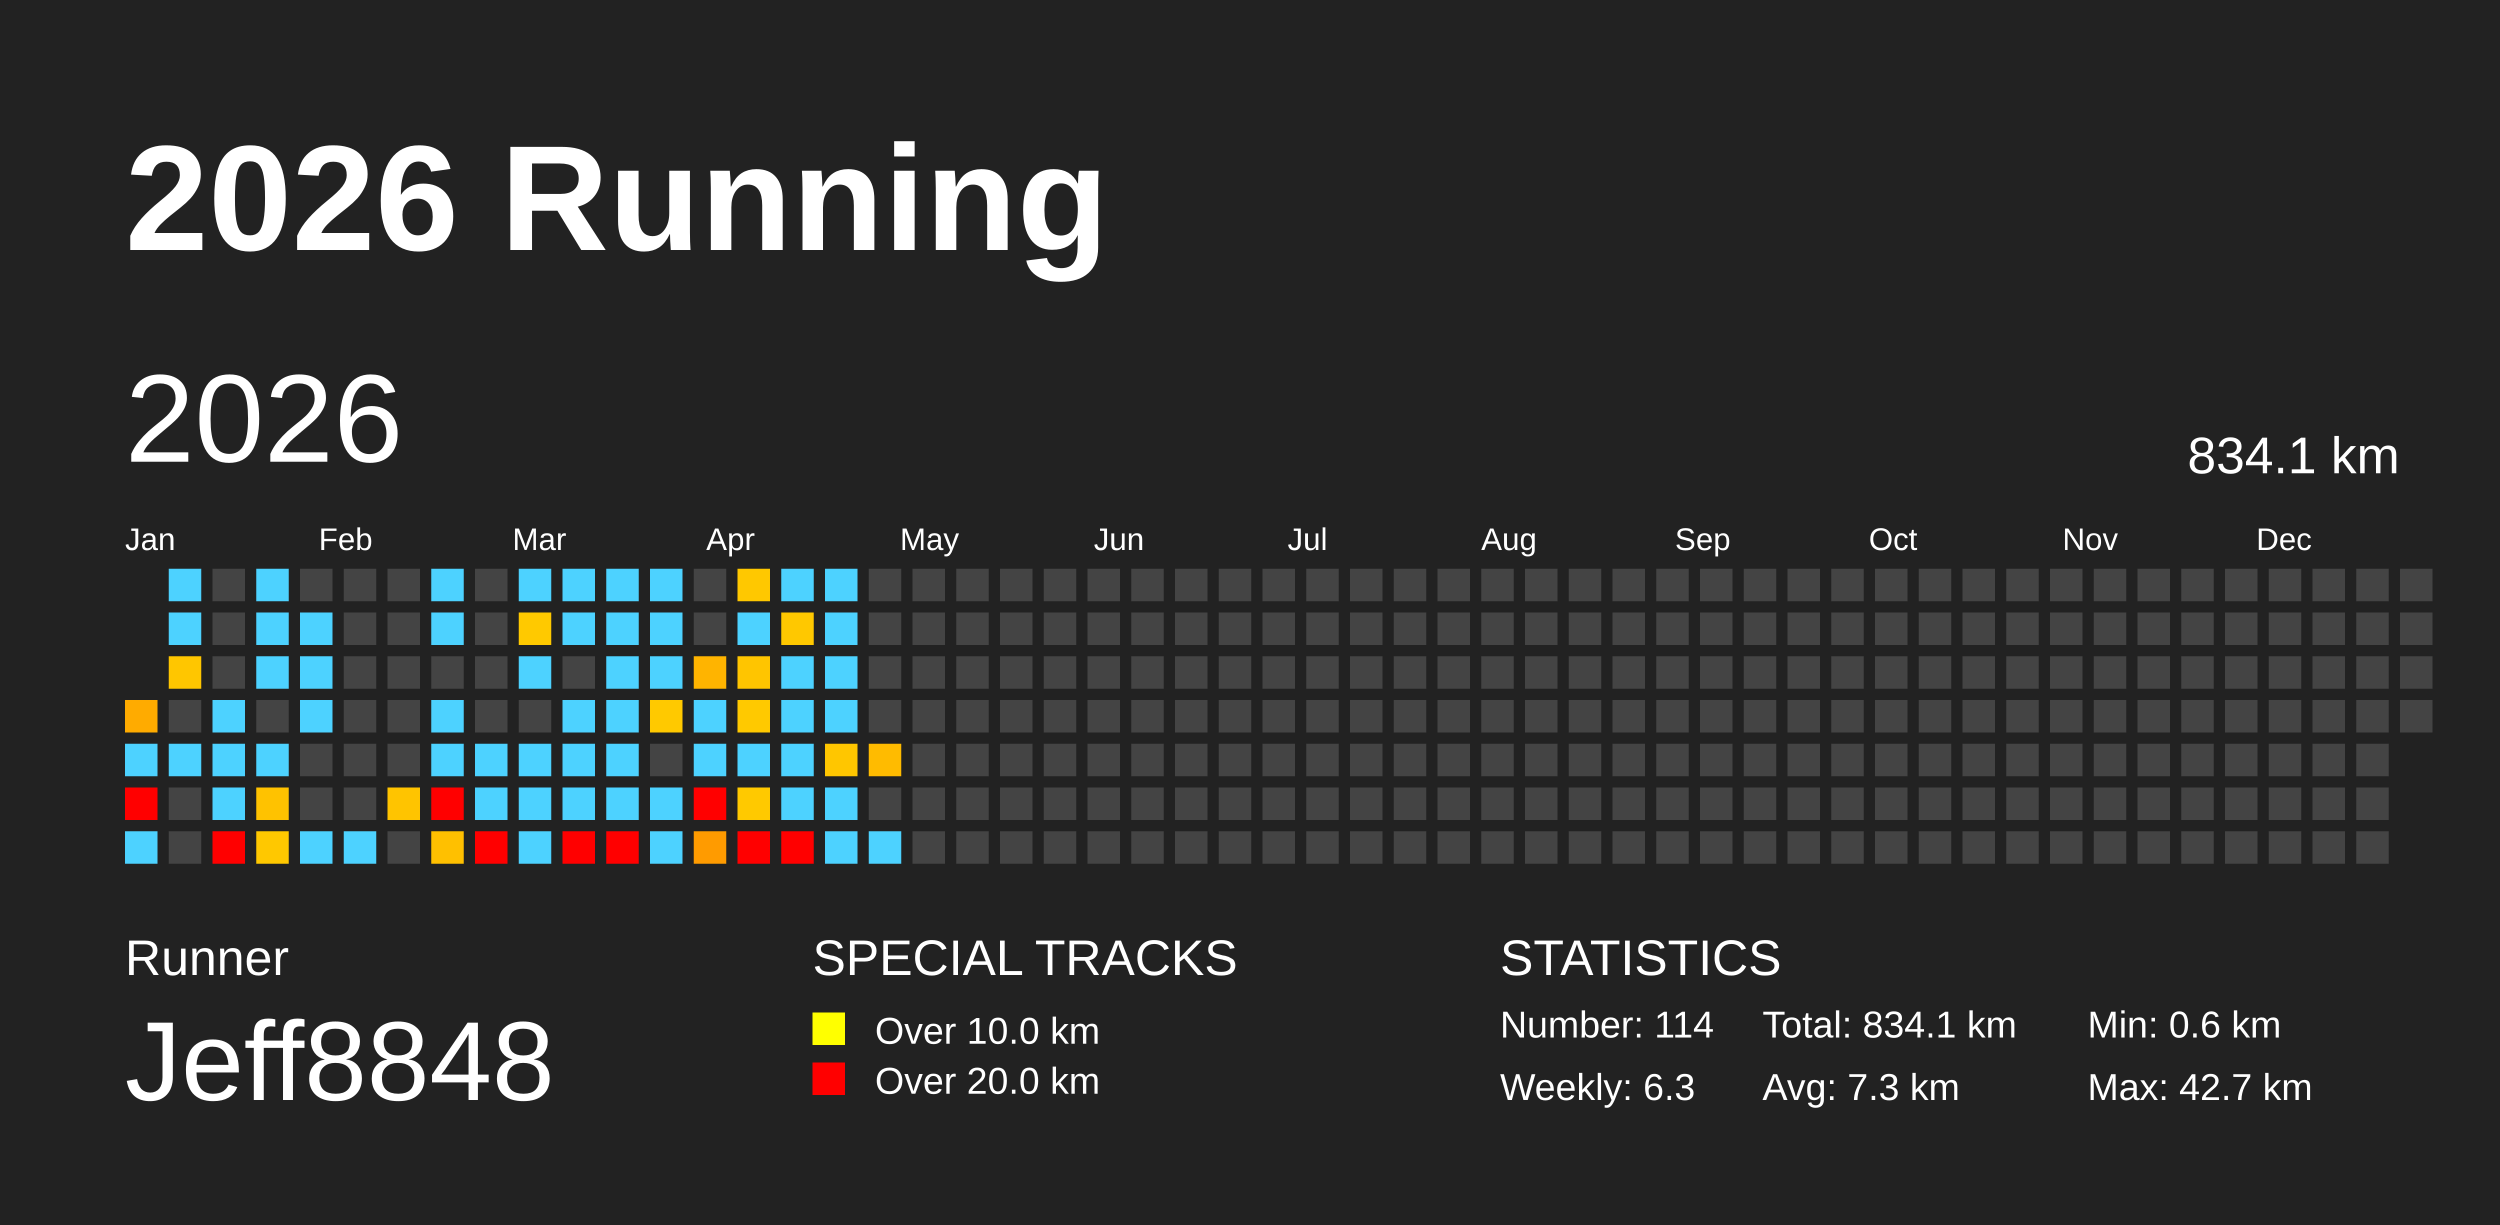
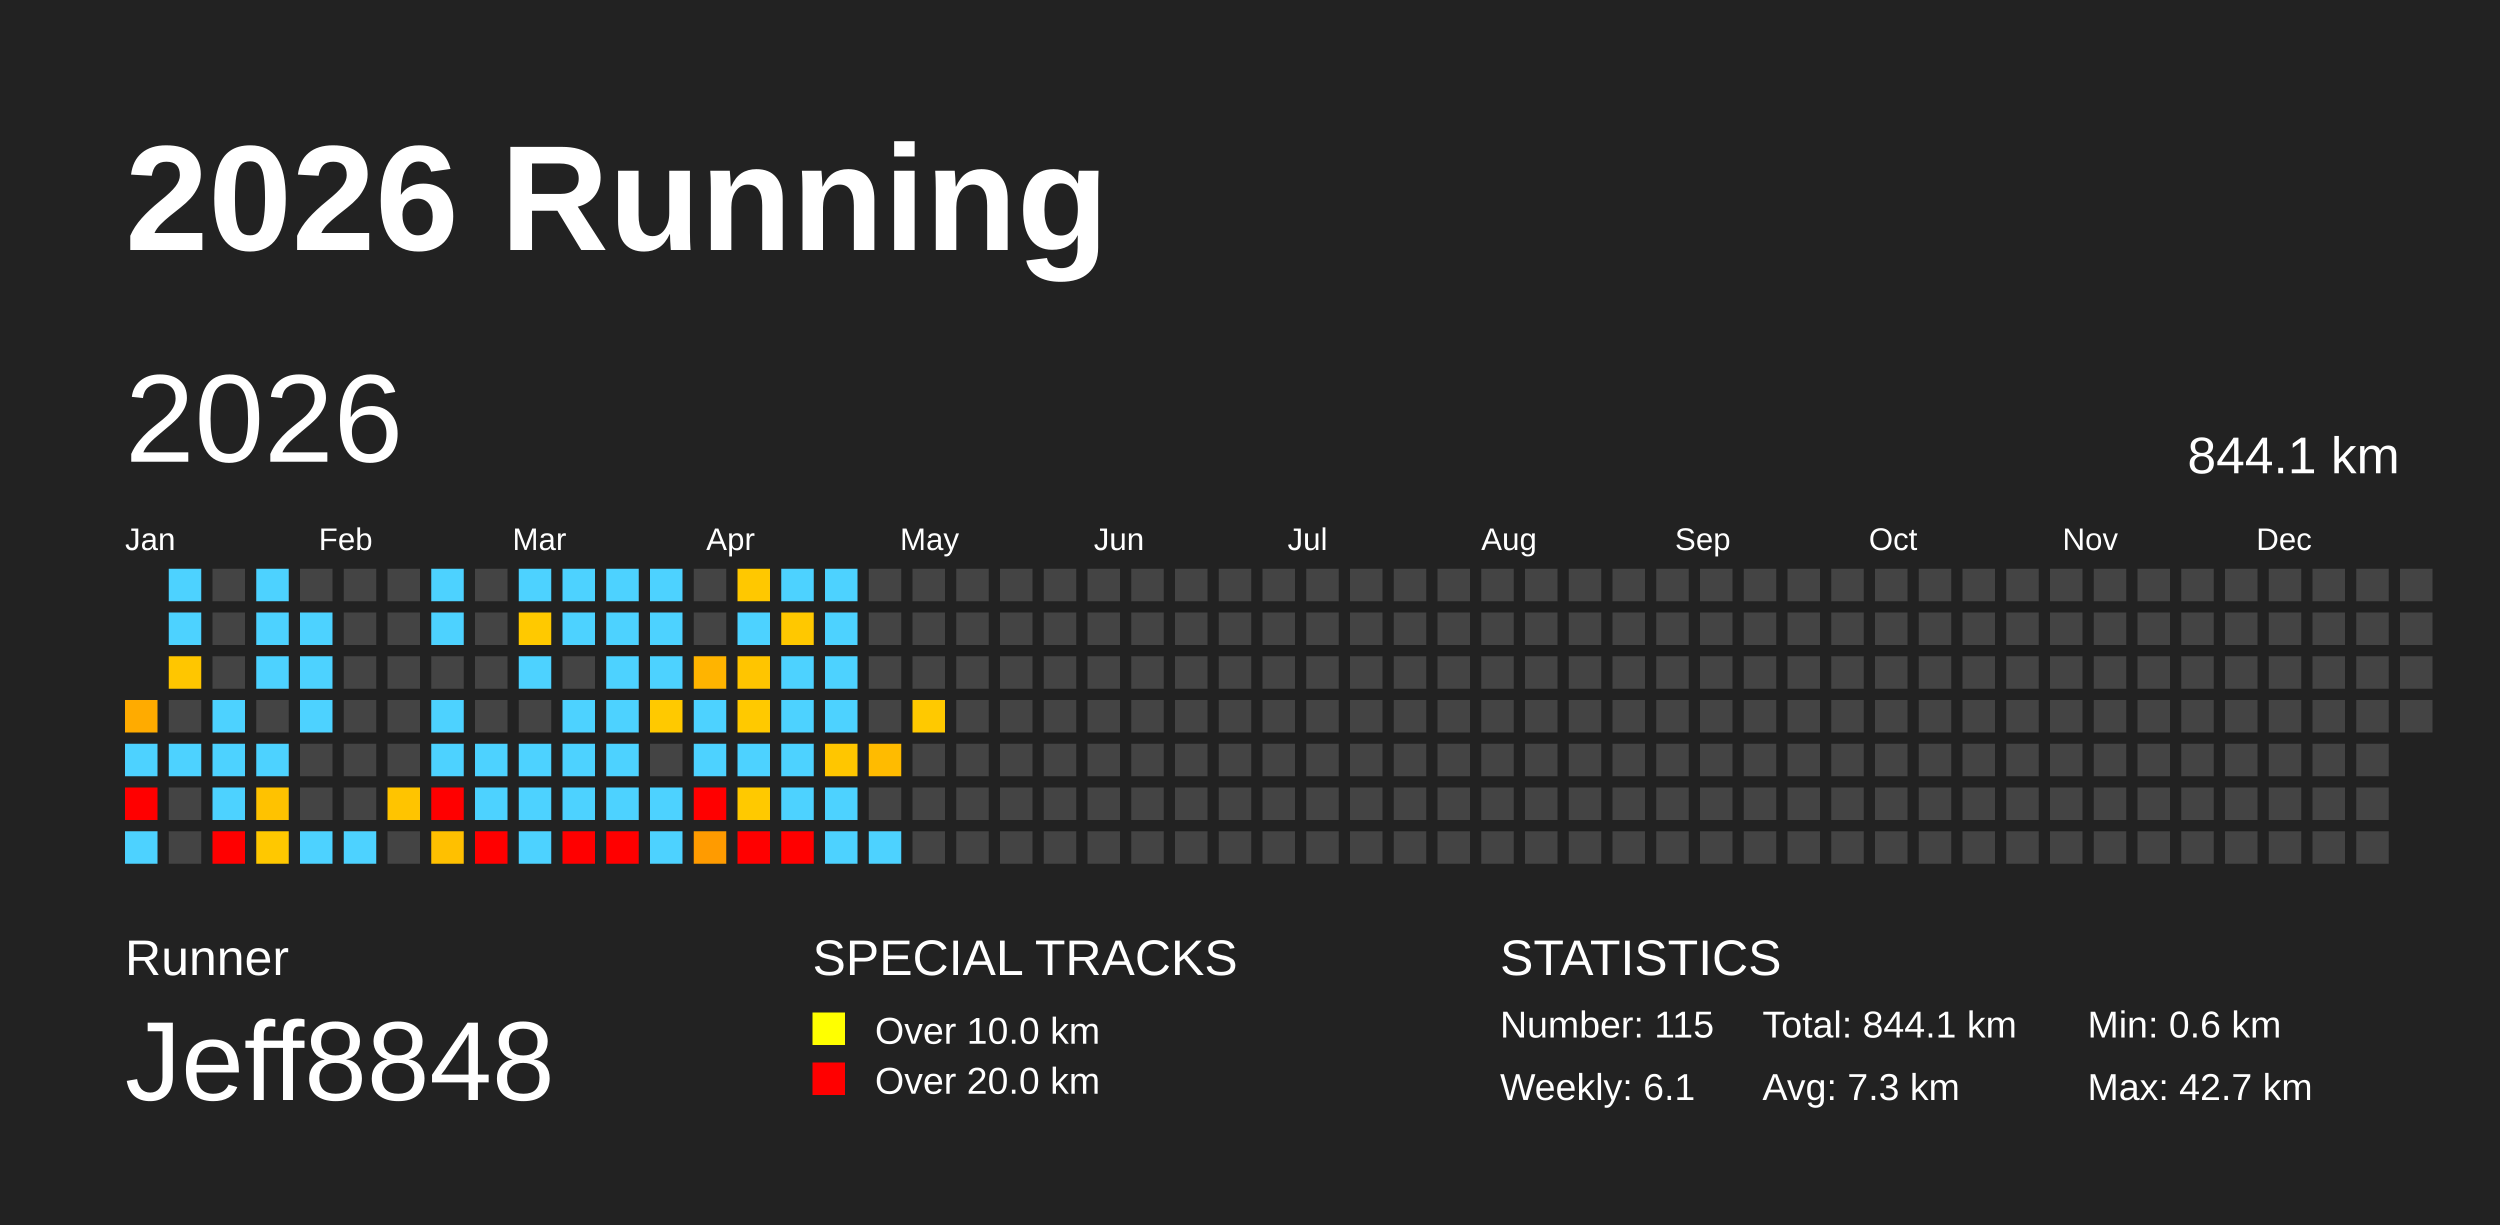
<svg xmlns="http://www.w3.org/2000/svg" baseProfile="full" height="98mm" version="1.1" viewBox="0,0,200,98" width="200mm">
  <defs />
  <rect fill="#222222" height="98" width="200" x="0" y="0" />
  <text fill="#FFFFFF" style="font-size:12px; font-family:Arial; font-weight:bold;" x="10" y="20">2026 Running</text>
  <text fill="#FFFFFF" style="font-size:4px; font-family:Arial" x="10" y="78">Runner</text>
  <text fill="#FFFFFF" style="font-size:9px; font-family:Arial" x="10" y="88">Jeff8848</text>
  <text fill="#FFFFFF" style="font-size:4px; font-family:Arial" x="65" y="78">SPECIAL TRACKS</text>
  <rect fill="yellow" height="2.6" width="2.6" x="65" y="81" />
  <text fill="#FFFFFF" style="font-size:3px; font-family:Arial" x="70" y="83.5">Over 10.0 km</text>
  <rect fill="red" height="2.6" width="2.6" x="65" y="85" />
  <text fill="#FFFFFF" style="font-size:3px; font-family:Arial" x="70" y="87.5">Over 20.0 km</text>
  <text fill="#FFFFFF" style="font-size:4px; font-family:Arial" x="120" y="78">STATISTICS</text>
-   <text fill="#FFFFFF" style="font-size:3px; font-family:Arial" x="120" y="83">Number: 114</text>
-   <text fill="#FFFFFF" style="font-size:3px; font-family:Arial" x="120" y="88">Weekly: 6.3</text>
-   <text fill="#FFFFFF" style="font-size:3px; font-family:Arial" x="141" y="83">Total: 834.1 km</text>
+   <text fill="#FFFFFF" style="font-size:3px; font-family:Arial" x="120" y="83">Number: 115</text>
+   <text fill="#FFFFFF" style="font-size:3px; font-family:Arial" x="120" y="88">Weekly: 6.1</text>
+   <text fill="#FFFFFF" style="font-size:3px; font-family:Arial" x="141" y="83">Total: 844.1 km</text>
  <text fill="#FFFFFF" style="font-size:3px; font-family:Arial" x="141" y="88">Avg: 7.3 km</text>
  <text fill="#FFFFFF" style="font-size:3px; font-family:Arial" x="167" y="83">Min: 0.6 km</text>
  <text fill="#FFFFFF" style="font-size:3px; font-family:Arial" x="167" y="88">Max: 42.7 km</text>
  <text dominant-baseline="hanging" fill="#FFFFFF" style="font-size:10.0px; font-family:Arial;" x="10" y="30">2026</text>
-   <text dominant-baseline="hanging" fill="#FFFFFF" style="font-size:4.125px; font-family:Arial;" x="175" y="35">834.1 km</text>
+   <text dominant-baseline="hanging" fill="#FFFFFF" style="font-size:4.125px; font-family:Arial;" x="175" y="35">844.1 km</text>
  <text fill="#FFFFFF" style="font-size:2.5px; font-family:Arial" x="10.0" y="44">Jan</text>
  <text fill="#FFFFFF" style="font-size:2.5px; font-family:Arial" x="25.5" y="44">Feb</text>
  <text fill="#FFFFFF" style="font-size:2.5px; font-family:Arial" x="41.0" y="44">Mar</text>
  <text fill="#FFFFFF" style="font-size:2.5px; font-family:Arial" x="56.5" y="44">Apr</text>
  <text fill="#FFFFFF" style="font-size:2.5px; font-family:Arial" x="72.0" y="44">May</text>
  <text fill="#FFFFFF" style="font-size:2.5px; font-family:Arial" x="87.5" y="44">Jun</text>
  <text fill="#FFFFFF" style="font-size:2.5px; font-family:Arial" x="103.0" y="44">Jul</text>
  <text fill="#FFFFFF" style="font-size:2.5px; font-family:Arial" x="118.5" y="44">Aug</text>
  <text fill="#FFFFFF" style="font-size:2.5px; font-family:Arial" x="134.0" y="44">Sep</text>
  <text fill="#FFFFFF" style="font-size:2.5px; font-family:Arial" x="149.5" y="44">Oct</text>
  <text fill="#FFFFFF" style="font-size:2.5px; font-family:Arial" x="165.0" y="44">Nov</text>
  <text fill="#FFFFFF" style="font-size:2.5px; font-family:Arial" x="180.5" y="44">Dec</text>
  <rect fill="#ffab00" height="2.6" width="2.6" x="10.0" y="56.0" />
  <rect fill="#4dd2ff" height="2.6" width="2.6" x="10.0" y="59.5" />
  <rect fill="red" height="2.6" width="2.6" x="10.0" y="63.0" />
  <rect fill="#4dd2ff" height="2.6" width="2.6" x="10.0" y="66.5" />
  <rect fill="#4dd2ff" height="2.6" width="2.6" x="13.5" y="45.5" />
  <rect fill="#4dd2ff" height="2.6" width="2.6" x="13.5" y="49.0" />
  <rect fill="#ffc600" height="2.6" width="2.6" x="13.5" y="52.5" />
  <rect fill="#444444" height="2.6" width="2.6" x="13.5" y="56.0" />
  <rect fill="#4dd2ff" height="2.6" width="2.6" x="13.5" y="59.5" />
  <rect fill="#444444" height="2.6" width="2.6" x="13.5" y="63.0" />
  <rect fill="#444444" height="2.6" width="2.6" x="13.5" y="66.5" />
  <rect fill="#444444" height="2.6" width="2.6" x="17.0" y="45.5" />
  <rect fill="#444444" height="2.6" width="2.6" x="17.0" y="49.0" />
  <rect fill="#444444" height="2.6" width="2.6" x="17.0" y="52.5" />
  <rect fill="#4dd2ff" height="2.6" width="2.6" x="17.0" y="56.0" />
  <rect fill="#4dd2ff" height="2.6" width="2.6" x="17.0" y="59.5" />
  <rect fill="#4dd2ff" height="2.6" width="2.6" x="17.0" y="63.0" />
  <rect fill="red" height="2.6" width="2.6" x="17.0" y="66.5" />
  <rect fill="#4dd2ff" height="2.6" width="2.6" x="20.5" y="45.5" />
  <rect fill="#4dd2ff" height="2.6" width="2.6" x="20.5" y="49.0" />
  <rect fill="#4dd2ff" height="2.6" width="2.6" x="20.5" y="52.5" />
  <rect fill="#444444" height="2.6" width="2.6" x="20.5" y="56.0" />
  <rect fill="#4dd2ff" height="2.6" width="2.6" x="20.5" y="59.5" />
  <rect fill="#ffc200" height="2.6" width="2.6" x="20.5" y="63.0" />
  <rect fill="#ffc800" height="2.6" width="2.6" x="20.5" y="66.5" />
  <rect fill="#444444" height="2.6" width="2.6" x="24.0" y="45.5" />
  <rect fill="#4dd2ff" height="2.6" width="2.6" x="24.0" y="49.0" />
  <rect fill="#4dd2ff" height="2.6" width="2.6" x="24.0" y="52.5" />
  <rect fill="#4dd2ff" height="2.6" width="2.6" x="24.0" y="56.0" />
  <rect fill="#444444" height="2.6" width="2.6" x="24.0" y="59.5" />
  <rect fill="#444444" height="2.6" width="2.6" x="24.0" y="63.0" />
  <rect fill="#4dd2ff" height="2.6" width="2.6" x="24.0" y="66.5" />
  <rect fill="#444444" height="2.6" width="2.6" x="27.5" y="45.5" />
  <rect fill="#444444" height="2.6" width="2.6" x="27.5" y="49.0" />
  <rect fill="#444444" height="2.6" width="2.6" x="27.5" y="52.5" />
  <rect fill="#444444" height="2.6" width="2.6" x="27.5" y="56.0" />
  <rect fill="#444444" height="2.6" width="2.6" x="27.5" y="59.5" />
  <rect fill="#444444" height="2.6" width="2.6" x="27.5" y="63.0" />
  <rect fill="#4dd2ff" height="2.6" width="2.6" x="27.5" y="66.5" />
  <rect fill="#444444" height="2.6" width="2.6" x="31.0" y="45.5" />
  <rect fill="#444444" height="2.6" width="2.6" x="31.0" y="49.0" />
  <rect fill="#444444" height="2.6" width="2.6" x="31.0" y="52.5" />
  <rect fill="#444444" height="2.6" width="2.6" x="31.0" y="56.0" />
  <rect fill="#444444" height="2.6" width="2.6" x="31.0" y="59.5" />
  <rect fill="#ffc400" height="2.6" width="2.6" x="31.0" y="63.0" />
  <rect fill="#444444" height="2.6" width="2.6" x="31.0" y="66.5" />
  <rect fill="#4dd2ff" height="2.6" width="2.6" x="34.5" y="45.5" />
  <rect fill="#4dd2ff" height="2.6" width="2.6" x="34.5" y="49.0" />
  <rect fill="#444444" height="2.6" width="2.6" x="34.5" y="52.5" />
  <rect fill="#4dd2ff" height="2.6" width="2.6" x="34.5" y="56.0" />
  <rect fill="#4dd2ff" height="2.6" width="2.6" x="34.5" y="59.5" />
  <rect fill="red" height="2.6" width="2.6" x="34.5" y="63.0" />
  <rect fill="#ffc000" height="2.6" width="2.6" x="34.5" y="66.5" />
  <rect fill="#444444" height="2.6" width="2.6" x="38.0" y="45.5" />
  <rect fill="#444444" height="2.6" width="2.6" x="38.0" y="49.0" />
  <rect fill="#444444" height="2.6" width="2.6" x="38.0" y="52.5" />
  <rect fill="#444444" height="2.6" width="2.6" x="38.0" y="56.0" />
  <rect fill="#4dd2ff" height="2.6" width="2.6" x="38.0" y="59.5" />
  <rect fill="#4dd2ff" height="2.6" width="2.6" x="38.0" y="63.0" />
  <rect fill="red" height="2.6" width="2.6" x="38.0" y="66.5" />
  <rect fill="#4dd2ff" height="2.6" width="2.6" x="41.5" y="45.5" />
  <rect fill="#ffc900" height="2.6" width="2.6" x="41.5" y="49.0" />
  <rect fill="#4dd2ff" height="2.6" width="2.6" x="41.5" y="52.5" />
  <rect fill="#444444" height="2.6" width="2.6" x="41.5" y="56.0" />
  <rect fill="#4dd2ff" height="2.6" width="2.6" x="41.5" y="59.5" />
  <rect fill="#4dd2ff" height="2.6" width="2.6" x="41.5" y="63.0" />
  <rect fill="#4dd2ff" height="2.6" width="2.6" x="41.5" y="66.5" />
  <rect fill="#4dd2ff" height="2.6" width="2.6" x="45.0" y="45.5" />
  <rect fill="#4dd2ff" height="2.6" width="2.6" x="45.0" y="49.0" />
  <rect fill="#444444" height="2.6" width="2.6" x="45.0" y="52.5" />
  <rect fill="#4dd2ff" height="2.6" width="2.6" x="45.0" y="56.0" />
  <rect fill="#4dd2ff" height="2.6" width="2.6" x="45.0" y="59.5" />
  <rect fill="#4dd2ff" height="2.6" width="2.6" x="45.0" y="63.0" />
  <rect fill="red" height="2.6" width="2.6" x="45.0" y="66.5" />
  <rect fill="#4dd2ff" height="2.6" width="2.6" x="48.5" y="45.5" />
  <rect fill="#4dd2ff" height="2.6" width="2.6" x="48.5" y="49.0" />
  <rect fill="#4dd2ff" height="2.6" width="2.6" x="48.5" y="52.5" />
  <rect fill="#4dd2ff" height="2.6" width="2.6" x="48.5" y="56.0" />
  <rect fill="#4dd2ff" height="2.6" width="2.6" x="48.5" y="59.5" />
  <rect fill="#4dd2ff" height="2.6" width="2.6" x="48.5" y="63.0" />
  <rect fill="red" height="2.6" width="2.6" x="48.5" y="66.5" />
  <rect fill="#4dd2ff" height="2.6" width="2.6" x="52.0" y="45.5" />
  <rect fill="#4dd2ff" height="2.6" width="2.6" x="52.0" y="49.0" />
  <rect fill="#4dd2ff" height="2.6" width="2.6" x="52.0" y="52.5" />
  <rect fill="#ffc900" height="2.6" width="2.6" x="52.0" y="56.0" />
  <rect fill="#444444" height="2.6" width="2.6" x="52.0" y="59.5" />
  <rect fill="#4dd2ff" height="2.6" width="2.6" x="52.0" y="63.0" />
  <rect fill="#4dd2ff" height="2.6" width="2.6" x="52.0" y="66.5" />
  <rect fill="#444444" height="2.6" width="2.6" x="55.5" y="45.5" />
  <rect fill="#444444" height="2.6" width="2.6" x="55.5" y="49.0" />
  <rect fill="#ffb400" height="2.6" width="2.6" x="55.5" y="52.5" />
  <rect fill="#4dd2ff" height="2.6" width="2.6" x="55.5" y="56.0" />
  <rect fill="#4dd2ff" height="2.6" width="2.6" x="55.5" y="59.5" />
  <rect fill="red" height="2.6" width="2.6" x="55.5" y="63.0" />
  <rect fill="#ff9b00" height="2.6" width="2.6" x="55.5" y="66.5" />
  <rect fill="#ffc800" height="2.6" width="2.6" x="59.0" y="45.5" />
  <rect fill="#4dd2ff" height="2.6" width="2.6" x="59.0" y="49.0" />
  <rect fill="#ffc500" height="2.6" width="2.6" x="59.0" y="52.5" />
  <rect fill="#ffc900" height="2.6" width="2.6" x="59.0" y="56.0" />
  <rect fill="#4dd2ff" height="2.6" width="2.6" x="59.0" y="59.5" />
  <rect fill="#ffc900" height="2.6" width="2.6" x="59.0" y="63.0" />
  <rect fill="red" height="2.6" width="2.6" x="59.0" y="66.5" />
  <rect fill="#4dd2ff" height="2.6" width="2.6" x="62.5" y="45.5" />
  <rect fill="#ffc800" height="2.6" width="2.6" x="62.5" y="49.0" />
  <rect fill="#4dd2ff" height="2.6" width="2.6" x="62.5" y="52.5" />
  <rect fill="#4dd2ff" height="2.6" width="2.6" x="62.5" y="56.0" />
  <rect fill="#4dd2ff" height="2.6" width="2.6" x="62.5" y="59.5" />
  <rect fill="#4dd2ff" height="2.6" width="2.6" x="62.5" y="63.0" />
  <rect fill="red" height="2.6" width="2.6" x="62.5" y="66.5" />
  <rect fill="#4dd2ff" height="2.6" width="2.6" x="66.0" y="45.5" />
  <rect fill="#4dd2ff" height="2.6" width="2.6" x="66.0" y="49.0" />
  <rect fill="#4dd2ff" height="2.6" width="2.6" x="66.0" y="52.5" />
  <rect fill="#4dd2ff" height="2.6" width="2.6" x="66.0" y="56.0" />
  <rect fill="#ffc600" height="2.6" width="2.6" x="66.0" y="59.5" />
  <rect fill="#4dd2ff" height="2.6" width="2.6" x="66.0" y="63.0" />
  <rect fill="#4dd2ff" height="2.6" width="2.6" x="66.0" y="66.5" />
  <rect fill="#444444" height="2.6" width="2.6" x="69.5" y="45.5" />
  <rect fill="#444444" height="2.6" width="2.6" x="69.5" y="49.0" />
  <rect fill="#444444" height="2.6" width="2.6" x="69.5" y="52.5" />
  <rect fill="#444444" height="2.6" width="2.6" x="69.5" y="56.0" />
  <rect fill="#ffbb00" height="2.6" width="2.6" x="69.5" y="59.5" />
  <rect fill="#444444" height="2.6" width="2.6" x="69.5" y="63.0" />
  <rect fill="#4dd2ff" height="2.6" width="2.6" x="69.5" y="66.5" />
  <rect fill="#444444" height="2.6" width="2.6" x="73.0" y="45.5" />
  <rect fill="#444444" height="2.6" width="2.6" x="73.0" y="49.0" />
  <rect fill="#444444" height="2.6" width="2.6" x="73.0" y="52.5" />
-   <rect fill="#444444" height="2.6" width="2.6" x="73.0" y="56.0" />
+   <rect fill="#ffc900" height="2.6" width="2.6" x="73.0" y="56.0" />
  <rect fill="#444444" height="2.6" width="2.6" x="73.0" y="59.5" />
  <rect fill="#444444" height="2.6" width="2.6" x="73.0" y="63.0" />
  <rect fill="#444444" height="2.6" width="2.6" x="73.0" y="66.5" />
  <rect fill="#444444" height="2.6" width="2.6" x="76.5" y="45.5" />
  <rect fill="#444444" height="2.6" width="2.6" x="76.5" y="49.0" />
  <rect fill="#444444" height="2.6" width="2.6" x="76.5" y="52.5" />
  <rect fill="#444444" height="2.6" width="2.6" x="76.5" y="56.0" />
  <rect fill="#444444" height="2.6" width="2.6" x="76.5" y="59.5" />
  <rect fill="#444444" height="2.6" width="2.6" x="76.5" y="63.0" />
  <rect fill="#444444" height="2.6" width="2.6" x="76.5" y="66.5" />
  <rect fill="#444444" height="2.6" width="2.6" x="80.0" y="45.5" />
  <rect fill="#444444" height="2.6" width="2.6" x="80.0" y="49.0" />
  <rect fill="#444444" height="2.6" width="2.6" x="80.0" y="52.5" />
  <rect fill="#444444" height="2.6" width="2.6" x="80.0" y="56.0" />
  <rect fill="#444444" height="2.6" width="2.6" x="80.0" y="59.5" />
  <rect fill="#444444" height="2.6" width="2.6" x="80.0" y="63.0" />
  <rect fill="#444444" height="2.6" width="2.6" x="80.0" y="66.5" />
  <rect fill="#444444" height="2.6" width="2.6" x="83.5" y="45.5" />
  <rect fill="#444444" height="2.6" width="2.6" x="83.5" y="49.0" />
  <rect fill="#444444" height="2.6" width="2.6" x="83.5" y="52.5" />
  <rect fill="#444444" height="2.6" width="2.6" x="83.5" y="56.0" />
  <rect fill="#444444" height="2.6" width="2.6" x="83.5" y="59.5" />
  <rect fill="#444444" height="2.6" width="2.6" x="83.5" y="63.0" />
  <rect fill="#444444" height="2.6" width="2.6" x="83.5" y="66.5" />
  <rect fill="#444444" height="2.6" width="2.6" x="87.0" y="45.5" />
  <rect fill="#444444" height="2.6" width="2.6" x="87.0" y="49.0" />
  <rect fill="#444444" height="2.6" width="2.6" x="87.0" y="52.5" />
  <rect fill="#444444" height="2.6" width="2.6" x="87.0" y="56.0" />
  <rect fill="#444444" height="2.6" width="2.6" x="87.0" y="59.5" />
  <rect fill="#444444" height="2.6" width="2.6" x="87.0" y="63.0" />
  <rect fill="#444444" height="2.6" width="2.6" x="87.0" y="66.5" />
  <rect fill="#444444" height="2.6" width="2.6" x="90.5" y="45.5" />
  <rect fill="#444444" height="2.6" width="2.6" x="90.5" y="49.0" />
  <rect fill="#444444" height="2.6" width="2.6" x="90.5" y="52.5" />
  <rect fill="#444444" height="2.6" width="2.6" x="90.5" y="56.0" />
  <rect fill="#444444" height="2.6" width="2.6" x="90.5" y="59.5" />
  <rect fill="#444444" height="2.6" width="2.6" x="90.5" y="63.0" />
  <rect fill="#444444" height="2.6" width="2.6" x="90.5" y="66.5" />
  <rect fill="#444444" height="2.6" width="2.6" x="94.0" y="45.5" />
  <rect fill="#444444" height="2.6" width="2.6" x="94.0" y="49.0" />
  <rect fill="#444444" height="2.6" width="2.6" x="94.0" y="52.5" />
  <rect fill="#444444" height="2.6" width="2.6" x="94.0" y="56.0" />
  <rect fill="#444444" height="2.6" width="2.6" x="94.0" y="59.5" />
  <rect fill="#444444" height="2.6" width="2.6" x="94.0" y="63.0" />
  <rect fill="#444444" height="2.6" width="2.6" x="94.0" y="66.5" />
  <rect fill="#444444" height="2.6" width="2.6" x="97.5" y="45.5" />
  <rect fill="#444444" height="2.6" width="2.6" x="97.5" y="49.0" />
  <rect fill="#444444" height="2.6" width="2.6" x="97.5" y="52.5" />
  <rect fill="#444444" height="2.6" width="2.6" x="97.5" y="56.0" />
  <rect fill="#444444" height="2.6" width="2.6" x="97.5" y="59.5" />
  <rect fill="#444444" height="2.6" width="2.6" x="97.5" y="63.0" />
  <rect fill="#444444" height="2.6" width="2.6" x="97.5" y="66.5" />
  <rect fill="#444444" height="2.6" width="2.6" x="101.0" y="45.5" />
  <rect fill="#444444" height="2.6" width="2.6" x="101.0" y="49.0" />
  <rect fill="#444444" height="2.6" width="2.6" x="101.0" y="52.5" />
  <rect fill="#444444" height="2.6" width="2.6" x="101.0" y="56.0" />
  <rect fill="#444444" height="2.6" width="2.6" x="101.0" y="59.5" />
  <rect fill="#444444" height="2.6" width="2.6" x="101.0" y="63.0" />
  <rect fill="#444444" height="2.6" width="2.6" x="101.0" y="66.5" />
  <rect fill="#444444" height="2.6" width="2.6" x="104.5" y="45.5" />
  <rect fill="#444444" height="2.6" width="2.6" x="104.5" y="49.0" />
  <rect fill="#444444" height="2.6" width="2.6" x="104.5" y="52.5" />
  <rect fill="#444444" height="2.6" width="2.6" x="104.5" y="56.0" />
  <rect fill="#444444" height="2.6" width="2.6" x="104.5" y="59.5" />
  <rect fill="#444444" height="2.6" width="2.6" x="104.5" y="63.0" />
  <rect fill="#444444" height="2.6" width="2.6" x="104.5" y="66.5" />
  <rect fill="#444444" height="2.6" width="2.6" x="108.0" y="45.5" />
  <rect fill="#444444" height="2.6" width="2.6" x="108.0" y="49.0" />
  <rect fill="#444444" height="2.6" width="2.6" x="108.0" y="52.5" />
  <rect fill="#444444" height="2.6" width="2.6" x="108.0" y="56.0" />
  <rect fill="#444444" height="2.6" width="2.6" x="108.0" y="59.5" />
  <rect fill="#444444" height="2.6" width="2.6" x="108.0" y="63.0" />
  <rect fill="#444444" height="2.6" width="2.6" x="108.0" y="66.5" />
  <rect fill="#444444" height="2.6" width="2.6" x="111.5" y="45.5" />
  <rect fill="#444444" height="2.6" width="2.6" x="111.5" y="49.0" />
  <rect fill="#444444" height="2.6" width="2.6" x="111.5" y="52.5" />
  <rect fill="#444444" height="2.6" width="2.6" x="111.5" y="56.0" />
  <rect fill="#444444" height="2.6" width="2.6" x="111.5" y="59.5" />
  <rect fill="#444444" height="2.6" width="2.6" x="111.5" y="63.0" />
  <rect fill="#444444" height="2.6" width="2.6" x="111.5" y="66.5" />
  <rect fill="#444444" height="2.6" width="2.6" x="115.0" y="45.5" />
  <rect fill="#444444" height="2.6" width="2.6" x="115.0" y="49.0" />
  <rect fill="#444444" height="2.6" width="2.6" x="115.0" y="52.5" />
  <rect fill="#444444" height="2.6" width="2.6" x="115.0" y="56.0" />
  <rect fill="#444444" height="2.6" width="2.6" x="115.0" y="59.5" />
  <rect fill="#444444" height="2.6" width="2.6" x="115.0" y="63.0" />
  <rect fill="#444444" height="2.6" width="2.6" x="115.0" y="66.5" />
  <rect fill="#444444" height="2.6" width="2.6" x="118.5" y="45.5" />
  <rect fill="#444444" height="2.6" width="2.6" x="118.5" y="49.0" />
  <rect fill="#444444" height="2.6" width="2.6" x="118.5" y="52.5" />
  <rect fill="#444444" height="2.6" width="2.6" x="118.5" y="56.0" />
  <rect fill="#444444" height="2.6" width="2.6" x="118.5" y="59.5" />
  <rect fill="#444444" height="2.6" width="2.6" x="118.5" y="63.0" />
  <rect fill="#444444" height="2.6" width="2.6" x="118.5" y="66.5" />
  <rect fill="#444444" height="2.6" width="2.6" x="122.0" y="45.5" />
  <rect fill="#444444" height="2.6" width="2.6" x="122.0" y="49.0" />
  <rect fill="#444444" height="2.6" width="2.6" x="122.0" y="52.5" />
  <rect fill="#444444" height="2.6" width="2.6" x="122.0" y="56.0" />
  <rect fill="#444444" height="2.6" width="2.6" x="122.0" y="59.5" />
  <rect fill="#444444" height="2.6" width="2.6" x="122.0" y="63.0" />
  <rect fill="#444444" height="2.6" width="2.6" x="122.0" y="66.5" />
  <rect fill="#444444" height="2.6" width="2.6" x="125.5" y="45.5" />
  <rect fill="#444444" height="2.6" width="2.6" x="125.5" y="49.0" />
  <rect fill="#444444" height="2.6" width="2.6" x="125.5" y="52.5" />
  <rect fill="#444444" height="2.6" width="2.6" x="125.5" y="56.0" />
  <rect fill="#444444" height="2.6" width="2.6" x="125.5" y="59.5" />
  <rect fill="#444444" height="2.6" width="2.6" x="125.5" y="63.0" />
  <rect fill="#444444" height="2.6" width="2.6" x="125.5" y="66.5" />
  <rect fill="#444444" height="2.6" width="2.6" x="129.0" y="45.5" />
  <rect fill="#444444" height="2.6" width="2.6" x="129.0" y="49.0" />
  <rect fill="#444444" height="2.6" width="2.6" x="129.0" y="52.5" />
  <rect fill="#444444" height="2.6" width="2.6" x="129.0" y="56.0" />
  <rect fill="#444444" height="2.6" width="2.6" x="129.0" y="59.5" />
  <rect fill="#444444" height="2.6" width="2.6" x="129.0" y="63.0" />
  <rect fill="#444444" height="2.6" width="2.6" x="129.0" y="66.5" />
  <rect fill="#444444" height="2.6" width="2.6" x="132.5" y="45.5" />
  <rect fill="#444444" height="2.6" width="2.6" x="132.5" y="49.0" />
  <rect fill="#444444" height="2.6" width="2.6" x="132.5" y="52.5" />
  <rect fill="#444444" height="2.6" width="2.6" x="132.5" y="56.0" />
  <rect fill="#444444" height="2.6" width="2.6" x="132.5" y="59.5" />
  <rect fill="#444444" height="2.6" width="2.6" x="132.5" y="63.0" />
  <rect fill="#444444" height="2.6" width="2.6" x="132.5" y="66.5" />
  <rect fill="#444444" height="2.6" width="2.6" x="136.0" y="45.5" />
  <rect fill="#444444" height="2.6" width="2.6" x="136.0" y="49.0" />
  <rect fill="#444444" height="2.6" width="2.6" x="136.0" y="52.5" />
  <rect fill="#444444" height="2.6" width="2.6" x="136.0" y="56.0" />
  <rect fill="#444444" height="2.6" width="2.6" x="136.0" y="59.5" />
  <rect fill="#444444" height="2.6" width="2.6" x="136.0" y="63.0" />
  <rect fill="#444444" height="2.6" width="2.6" x="136.0" y="66.5" />
  <rect fill="#444444" height="2.6" width="2.6" x="139.5" y="45.5" />
  <rect fill="#444444" height="2.6" width="2.6" x="139.5" y="49.0" />
  <rect fill="#444444" height="2.6" width="2.6" x="139.5" y="52.5" />
  <rect fill="#444444" height="2.6" width="2.6" x="139.5" y="56.0" />
  <rect fill="#444444" height="2.6" width="2.6" x="139.5" y="59.5" />
  <rect fill="#444444" height="2.6" width="2.6" x="139.5" y="63.0" />
  <rect fill="#444444" height="2.6" width="2.6" x="139.5" y="66.5" />
  <rect fill="#444444" height="2.6" width="2.6" x="143.0" y="45.5" />
  <rect fill="#444444" height="2.6" width="2.6" x="143.0" y="49.0" />
  <rect fill="#444444" height="2.6" width="2.6" x="143.0" y="52.5" />
  <rect fill="#444444" height="2.6" width="2.6" x="143.0" y="56.0" />
  <rect fill="#444444" height="2.6" width="2.6" x="143.0" y="59.5" />
  <rect fill="#444444" height="2.6" width="2.6" x="143.0" y="63.0" />
  <rect fill="#444444" height="2.6" width="2.6" x="143.0" y="66.5" />
  <rect fill="#444444" height="2.6" width="2.6" x="146.5" y="45.5" />
  <rect fill="#444444" height="2.6" width="2.6" x="146.5" y="49.0" />
  <rect fill="#444444" height="2.6" width="2.6" x="146.5" y="52.5" />
  <rect fill="#444444" height="2.6" width="2.6" x="146.5" y="56.0" />
  <rect fill="#444444" height="2.6" width="2.6" x="146.5" y="59.5" />
  <rect fill="#444444" height="2.6" width="2.6" x="146.5" y="63.0" />
  <rect fill="#444444" height="2.6" width="2.6" x="146.5" y="66.5" />
  <rect fill="#444444" height="2.6" width="2.6" x="150.0" y="45.5" />
  <rect fill="#444444" height="2.6" width="2.6" x="150.0" y="49.0" />
  <rect fill="#444444" height="2.6" width="2.6" x="150.0" y="52.5" />
  <rect fill="#444444" height="2.6" width="2.6" x="150.0" y="56.0" />
  <rect fill="#444444" height="2.6" width="2.6" x="150.0" y="59.5" />
  <rect fill="#444444" height="2.6" width="2.6" x="150.0" y="63.0" />
  <rect fill="#444444" height="2.6" width="2.6" x="150.0" y="66.5" />
  <rect fill="#444444" height="2.6" width="2.6" x="153.5" y="45.5" />
  <rect fill="#444444" height="2.6" width="2.6" x="153.5" y="49.0" />
  <rect fill="#444444" height="2.6" width="2.6" x="153.5" y="52.5" />
  <rect fill="#444444" height="2.6" width="2.6" x="153.5" y="56.0" />
  <rect fill="#444444" height="2.6" width="2.6" x="153.5" y="59.5" />
  <rect fill="#444444" height="2.6" width="2.6" x="153.5" y="63.0" />
  <rect fill="#444444" height="2.6" width="2.6" x="153.5" y="66.5" />
  <rect fill="#444444" height="2.6" width="2.6" x="157.0" y="45.5" />
  <rect fill="#444444" height="2.6" width="2.6" x="157.0" y="49.0" />
  <rect fill="#444444" height="2.6" width="2.6" x="157.0" y="52.5" />
  <rect fill="#444444" height="2.6" width="2.6" x="157.0" y="56.0" />
  <rect fill="#444444" height="2.6" width="2.6" x="157.0" y="59.5" />
  <rect fill="#444444" height="2.6" width="2.6" x="157.0" y="63.0" />
  <rect fill="#444444" height="2.6" width="2.6" x="157.0" y="66.5" />
  <rect fill="#444444" height="2.6" width="2.6" x="160.5" y="45.5" />
  <rect fill="#444444" height="2.6" width="2.6" x="160.5" y="49.0" />
  <rect fill="#444444" height="2.6" width="2.6" x="160.5" y="52.5" />
  <rect fill="#444444" height="2.6" width="2.6" x="160.5" y="56.0" />
  <rect fill="#444444" height="2.6" width="2.6" x="160.5" y="59.5" />
  <rect fill="#444444" height="2.6" width="2.6" x="160.5" y="63.0" />
  <rect fill="#444444" height="2.6" width="2.6" x="160.5" y="66.5" />
  <rect fill="#444444" height="2.6" width="2.6" x="164.0" y="45.5" />
  <rect fill="#444444" height="2.6" width="2.6" x="164.0" y="49.0" />
  <rect fill="#444444" height="2.6" width="2.6" x="164.0" y="52.5" />
  <rect fill="#444444" height="2.6" width="2.6" x="164.0" y="56.0" />
  <rect fill="#444444" height="2.6" width="2.6" x="164.0" y="59.5" />
  <rect fill="#444444" height="2.6" width="2.6" x="164.0" y="63.0" />
  <rect fill="#444444" height="2.6" width="2.6" x="164.0" y="66.5" />
  <rect fill="#444444" height="2.6" width="2.6" x="167.5" y="45.5" />
  <rect fill="#444444" height="2.6" width="2.6" x="167.5" y="49.0" />
  <rect fill="#444444" height="2.6" width="2.6" x="167.5" y="52.5" />
  <rect fill="#444444" height="2.6" width="2.6" x="167.5" y="56.0" />
  <rect fill="#444444" height="2.6" width="2.6" x="167.5" y="59.5" />
  <rect fill="#444444" height="2.6" width="2.6" x="167.5" y="63.0" />
  <rect fill="#444444" height="2.6" width="2.6" x="167.5" y="66.5" />
  <rect fill="#444444" height="2.6" width="2.6" x="171.0" y="45.5" />
  <rect fill="#444444" height="2.6" width="2.6" x="171.0" y="49.0" />
  <rect fill="#444444" height="2.6" width="2.6" x="171.0" y="52.5" />
  <rect fill="#444444" height="2.6" width="2.6" x="171.0" y="56.0" />
  <rect fill="#444444" height="2.6" width="2.6" x="171.0" y="59.5" />
  <rect fill="#444444" height="2.6" width="2.6" x="171.0" y="63.0" />
  <rect fill="#444444" height="2.6" width="2.6" x="171.0" y="66.5" />
  <rect fill="#444444" height="2.6" width="2.6" x="174.5" y="45.5" />
  <rect fill="#444444" height="2.6" width="2.6" x="174.5" y="49.0" />
  <rect fill="#444444" height="2.6" width="2.6" x="174.5" y="52.5" />
  <rect fill="#444444" height="2.6" width="2.6" x="174.5" y="56.0" />
  <rect fill="#444444" height="2.6" width="2.6" x="174.5" y="59.5" />
  <rect fill="#444444" height="2.6" width="2.6" x="174.5" y="63.0" />
  <rect fill="#444444" height="2.6" width="2.6" x="174.5" y="66.5" />
  <rect fill="#444444" height="2.6" width="2.6" x="178.0" y="45.5" />
  <rect fill="#444444" height="2.6" width="2.6" x="178.0" y="49.0" />
  <rect fill="#444444" height="2.6" width="2.6" x="178.0" y="52.5" />
  <rect fill="#444444" height="2.6" width="2.6" x="178.0" y="56.0" />
  <rect fill="#444444" height="2.6" width="2.6" x="178.0" y="59.5" />
  <rect fill="#444444" height="2.6" width="2.6" x="178.0" y="63.0" />
  <rect fill="#444444" height="2.6" width="2.6" x="178.0" y="66.5" />
  <rect fill="#444444" height="2.6" width="2.6" x="181.5" y="45.5" />
  <rect fill="#444444" height="2.6" width="2.6" x="181.5" y="49.0" />
  <rect fill="#444444" height="2.6" width="2.6" x="181.5" y="52.5" />
  <rect fill="#444444" height="2.6" width="2.6" x="181.5" y="56.0" />
  <rect fill="#444444" height="2.6" width="2.6" x="181.5" y="59.5" />
  <rect fill="#444444" height="2.6" width="2.6" x="181.5" y="63.0" />
  <rect fill="#444444" height="2.6" width="2.6" x="181.5" y="66.5" />
  <rect fill="#444444" height="2.6" width="2.6" x="185.0" y="45.5" />
  <rect fill="#444444" height="2.6" width="2.6" x="185.0" y="49.0" />
  <rect fill="#444444" height="2.6" width="2.6" x="185.0" y="52.5" />
  <rect fill="#444444" height="2.6" width="2.6" x="185.0" y="56.0" />
  <rect fill="#444444" height="2.6" width="2.6" x="185.0" y="59.5" />
  <rect fill="#444444" height="2.6" width="2.6" x="185.0" y="63.0" />
  <rect fill="#444444" height="2.6" width="2.6" x="185.0" y="66.5" />
  <rect fill="#444444" height="2.6" width="2.6" x="188.5" y="45.5" />
  <rect fill="#444444" height="2.6" width="2.6" x="188.5" y="49.0" />
  <rect fill="#444444" height="2.6" width="2.6" x="188.5" y="52.5" />
  <rect fill="#444444" height="2.6" width="2.6" x="188.5" y="56.0" />
  <rect fill="#444444" height="2.6" width="2.6" x="188.5" y="59.5" />
  <rect fill="#444444" height="2.6" width="2.6" x="188.5" y="63.0" />
  <rect fill="#444444" height="2.6" width="2.6" x="188.5" y="66.5" />
  <rect fill="#444444" height="2.6" width="2.6" x="192.0" y="45.5" />
  <rect fill="#444444" height="2.6" width="2.6" x="192.0" y="49.0" />
  <rect fill="#444444" height="2.6" width="2.6" x="192.0" y="52.5" />
  <rect fill="#444444" height="2.6" width="2.6" x="192.0" y="56.0" />
</svg>
